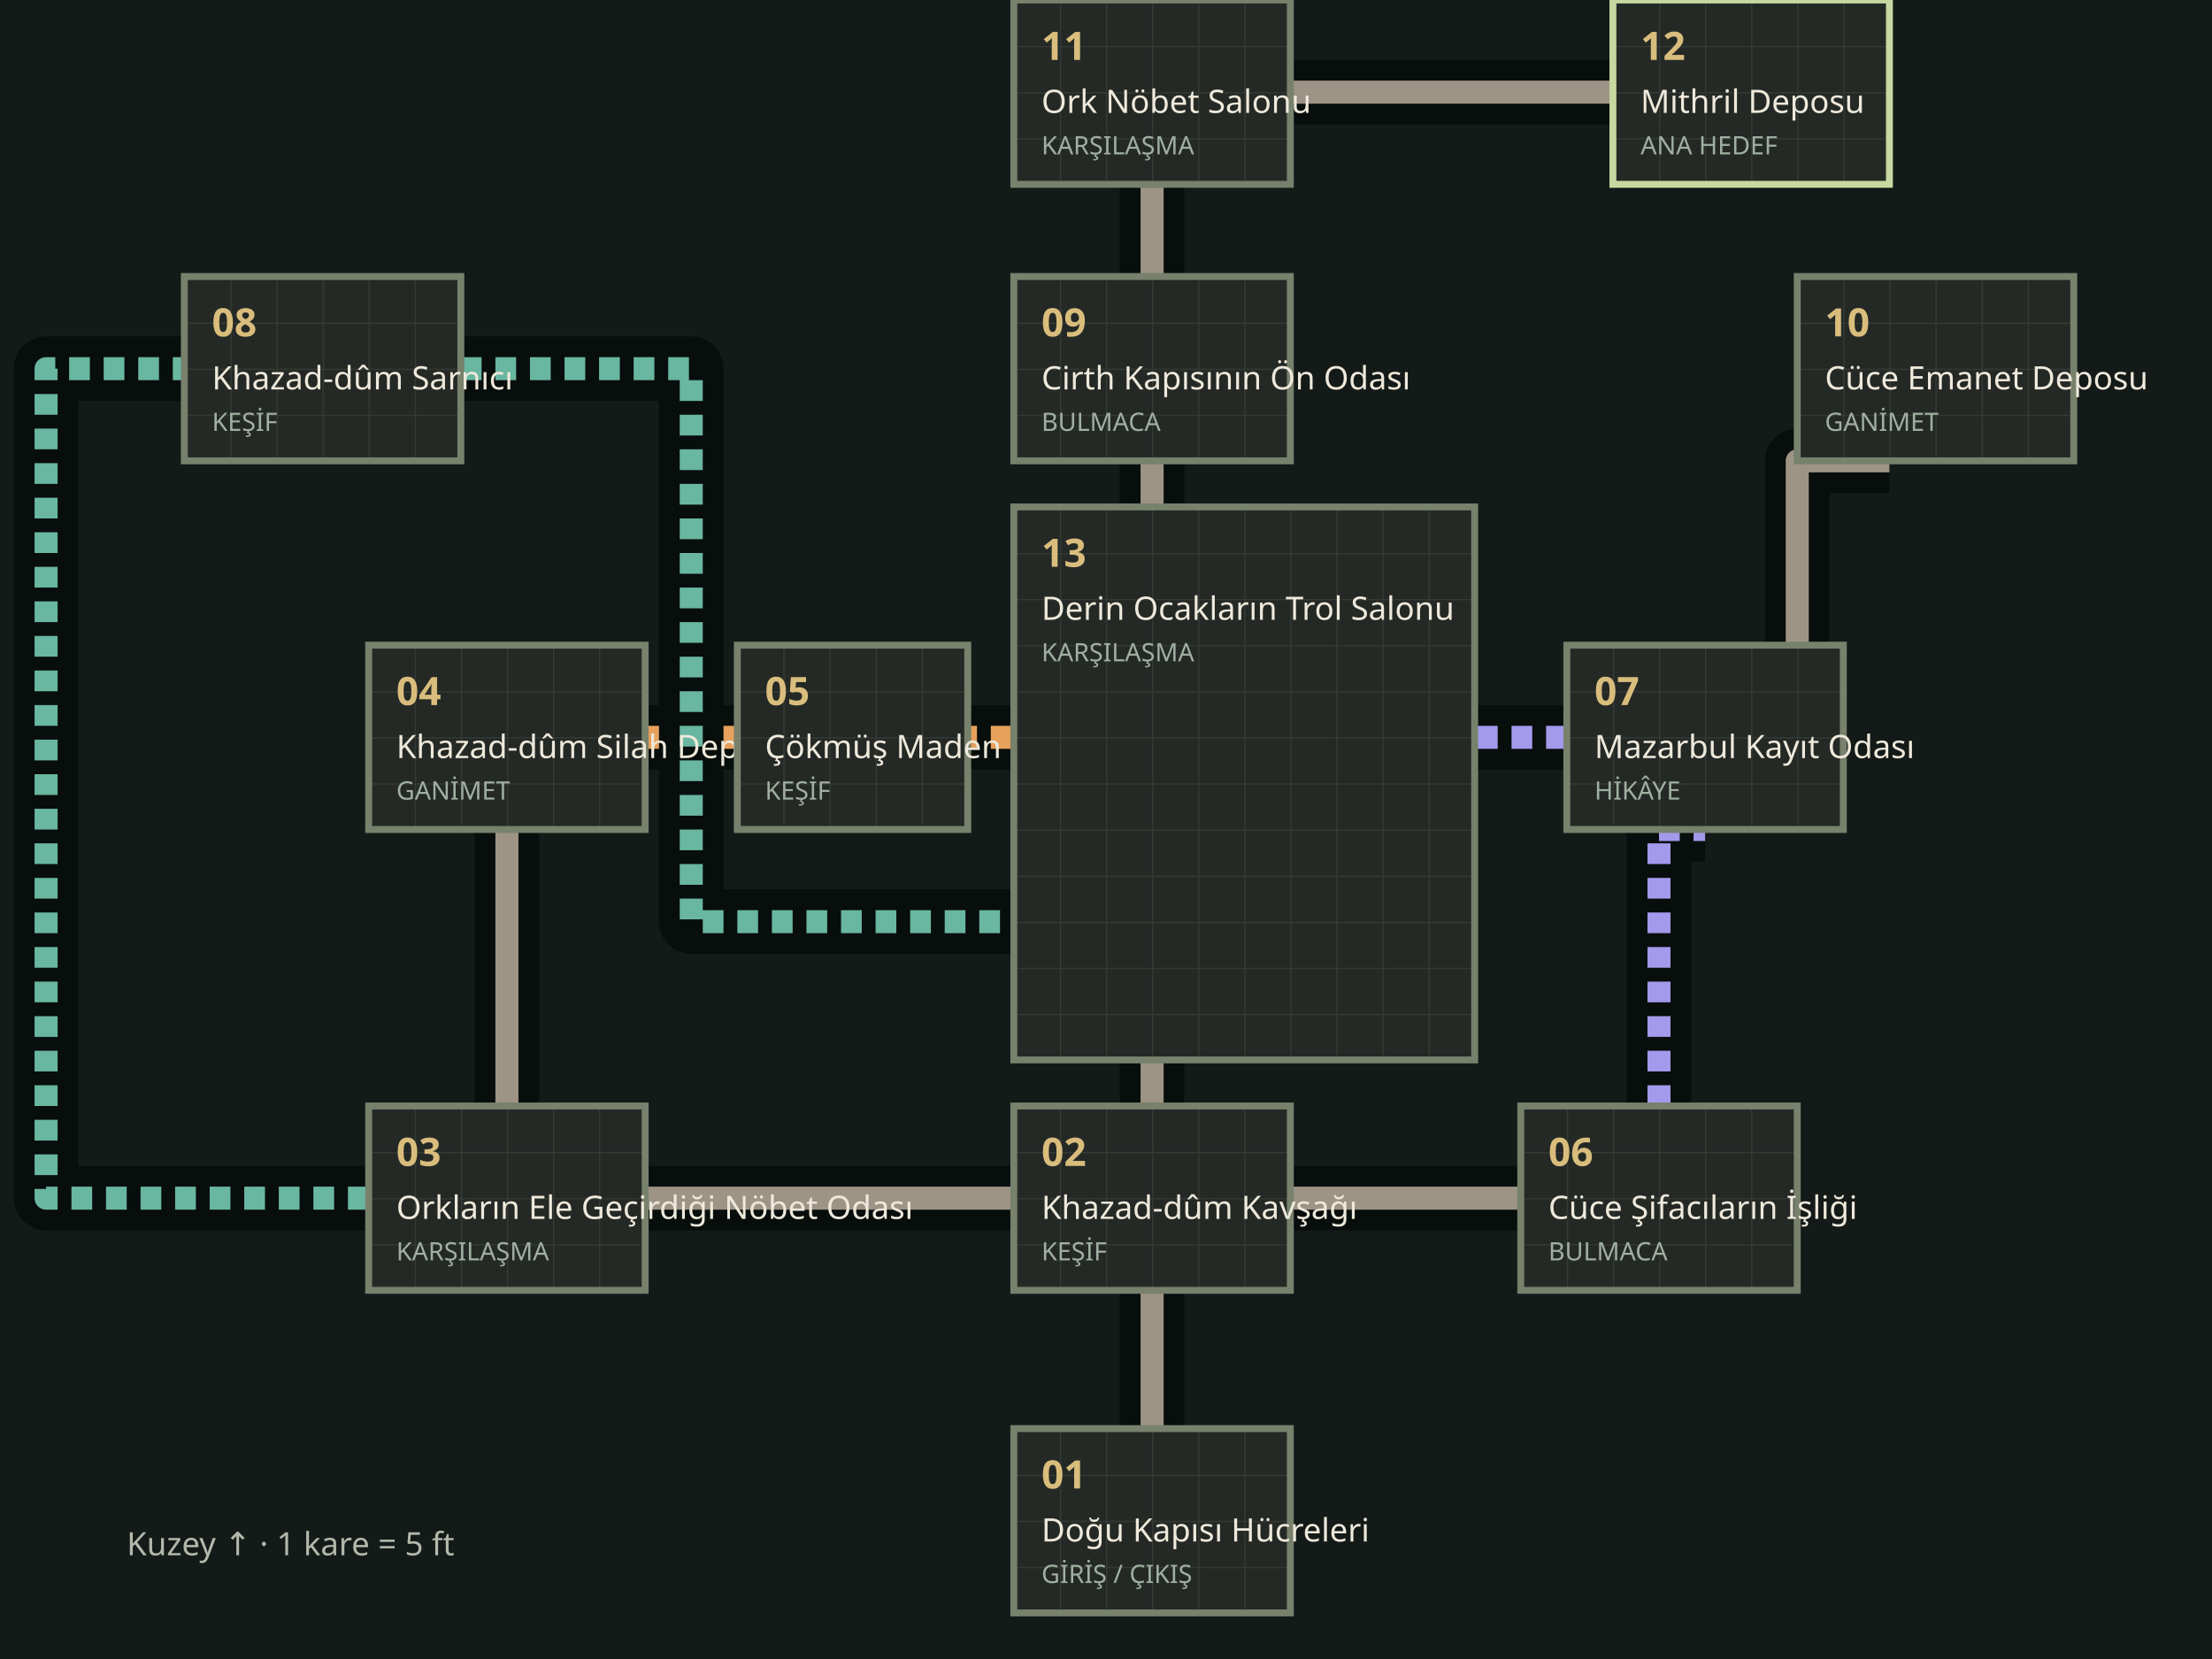
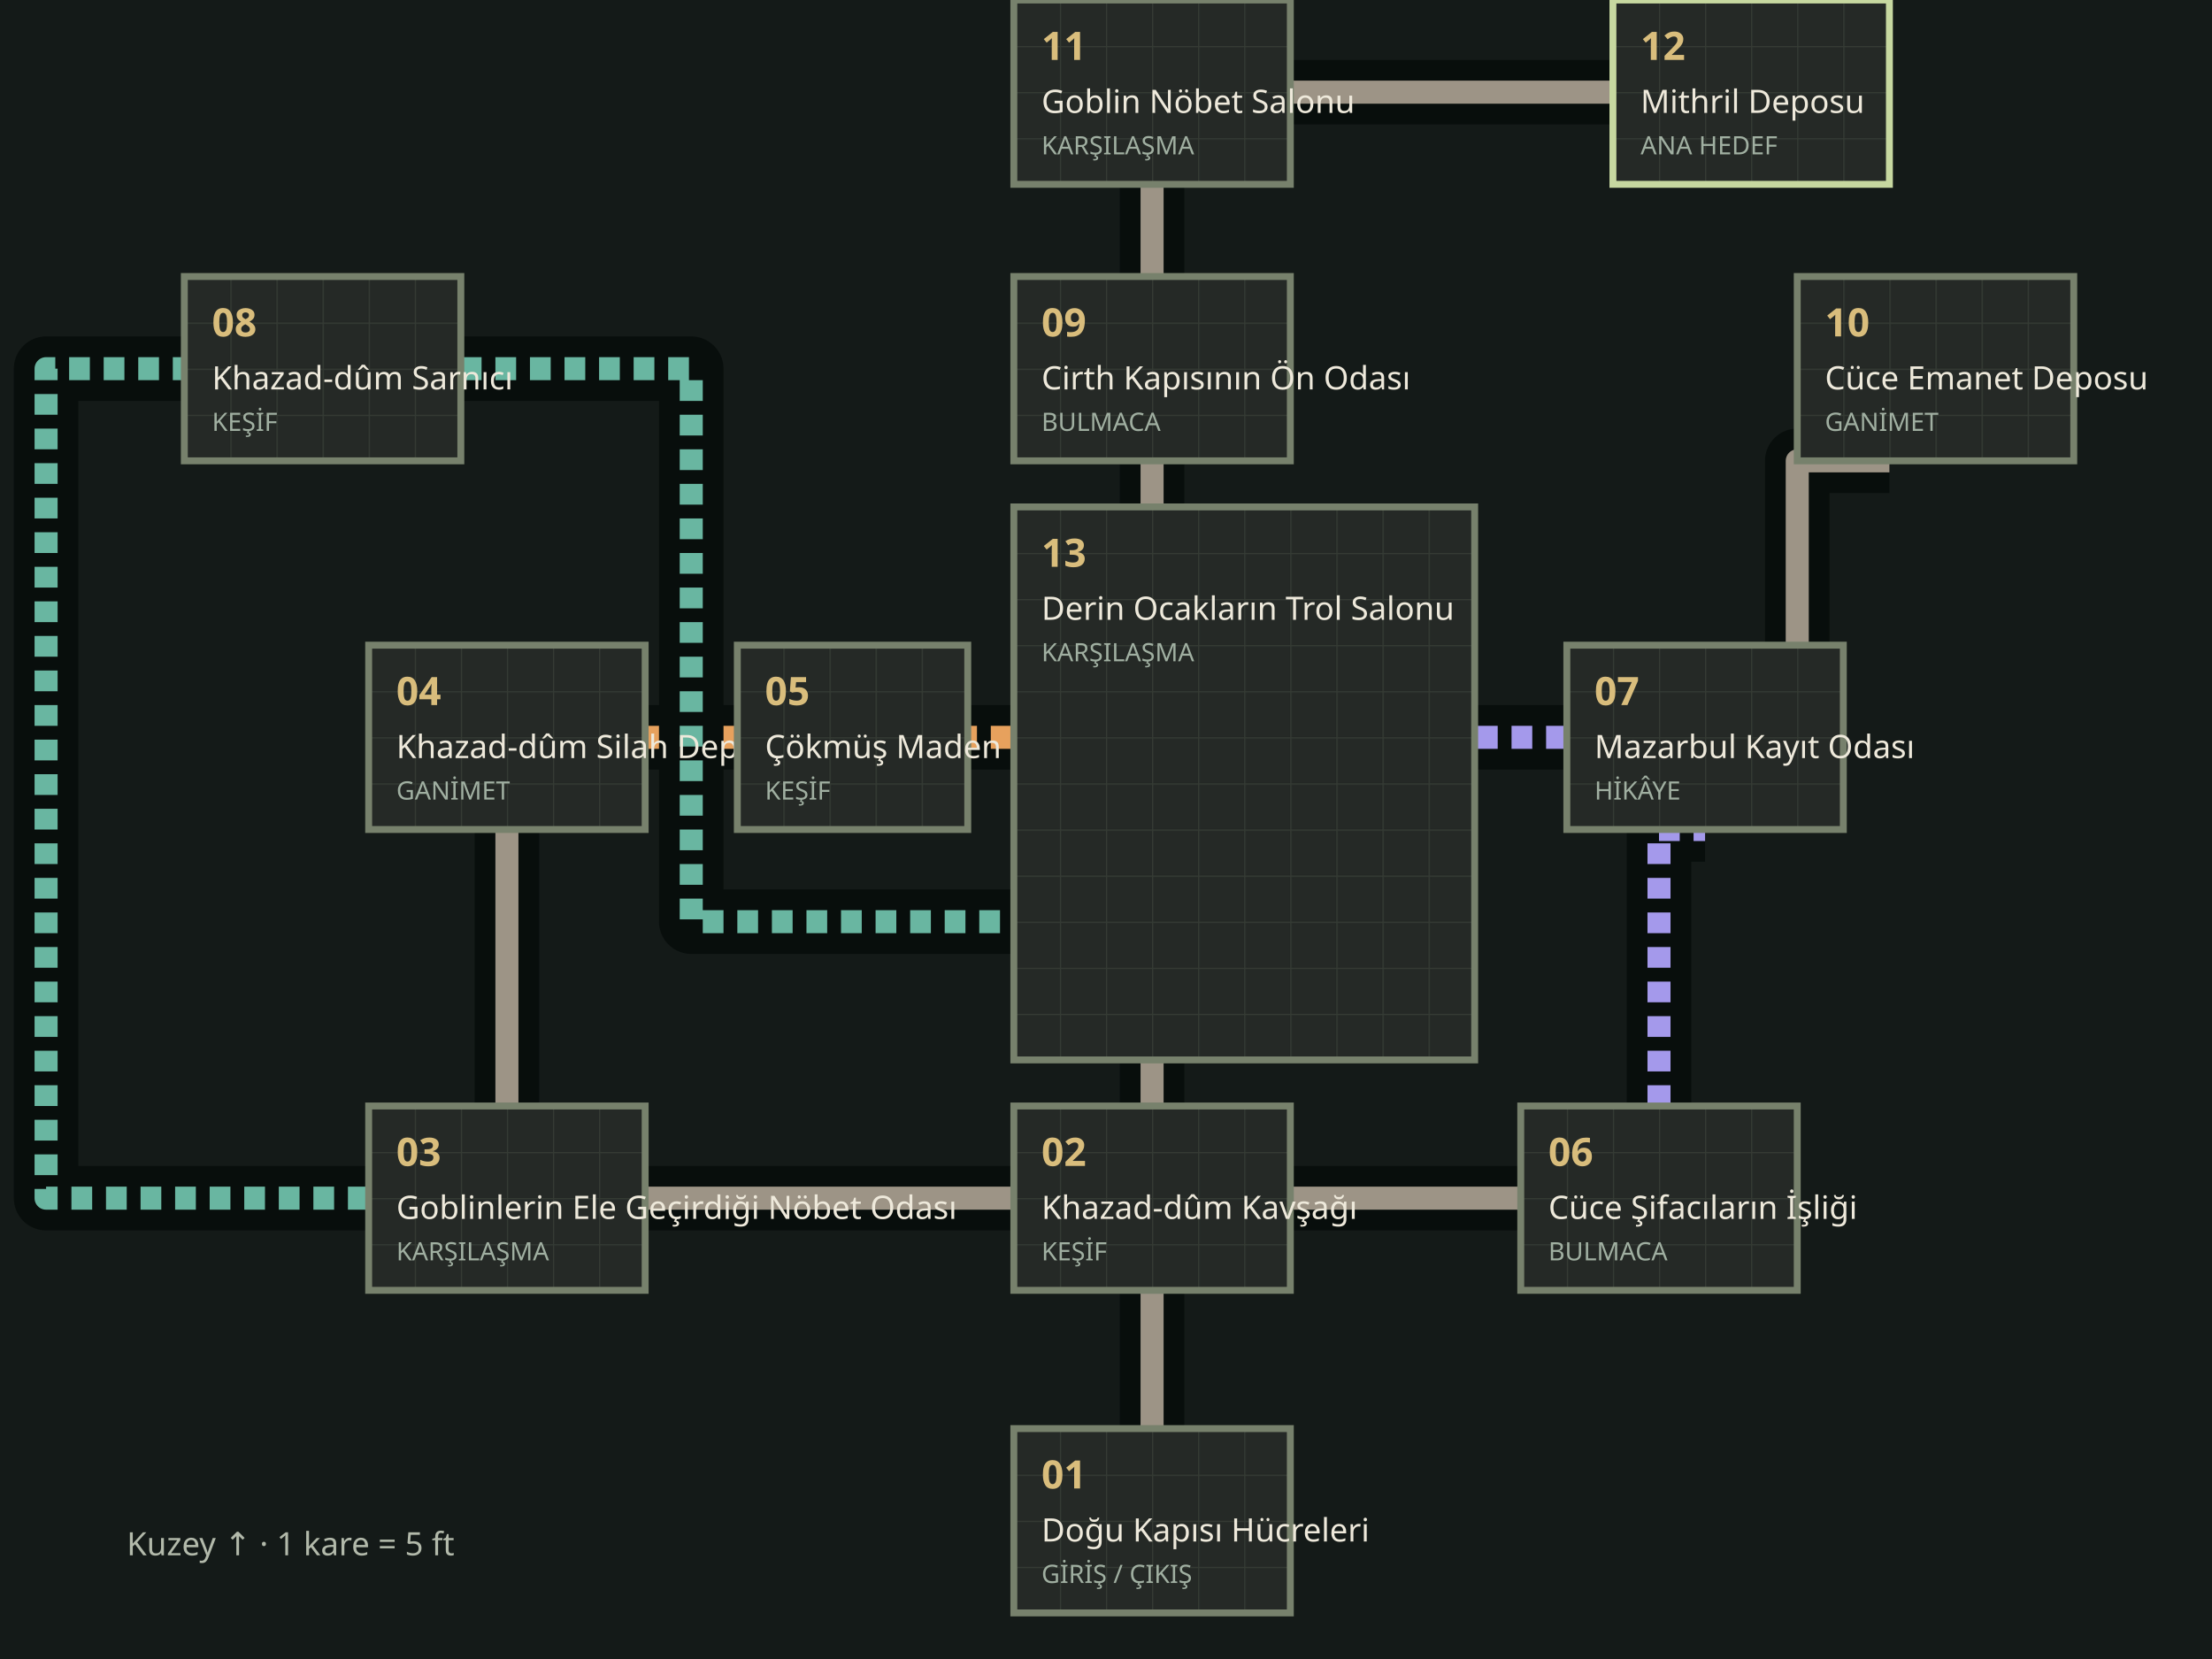
<svg xmlns="http://www.w3.org/2000/svg" viewBox="0 0 960 720" role="img" aria-labelledby="mapTitle mapDesc">
  <defs>
    <pattern id="tiles" width="20" height="20" patternUnits="userSpaceOnUse">
      <rect width="20" height="20" fill="#252926" />
      <path d="M20 0H0V20" fill="none" stroke="#353b34" stroke-width="1" />
    </pattern>
  </defs>
  <rect width="960" height="720" fill="#141a18" />
  <g class="corridor" data-kind="common" data-from="entrance" data-to="hall">
    <polyline points="500,620 500,560" fill="none" stroke="#080e0c" stroke-width="28" stroke-linejoin="round" />
    <polyline points="500,620 500,560" fill="none" stroke="#9d9486" stroke-width="10" stroke-linejoin="round" />
  </g>
  <g class="corridor" data-kind="common" data-from="hall" data-to="barracks">
    <polyline points="440,520 280,520" fill="none" stroke="#080e0c" stroke-width="28" stroke-linejoin="round" />
    <polyline points="440,520 280,520" fill="none" stroke="#9d9486" stroke-width="10" stroke-linejoin="round" />
  </g>
  <g class="corridor" data-kind="common" data-from="hall" data-to="rune_hall">
    <polyline points="560,520 660,520" fill="none" stroke="#080e0c" stroke-width="28" stroke-linejoin="round" />
    <polyline points="560,520 660,520" fill="none" stroke="#9d9486" stroke-width="10" stroke-linejoin="round" />
  </g>
  <g class="corridor" data-kind="common" data-from="hall" data-to="troll_hall">
    <polyline points="500,480 500,460" fill="none" stroke="#080e0c" stroke-width="28" stroke-linejoin="round" />
    <polyline points="500,480 500,460" fill="none" stroke="#9d9486" stroke-width="10" stroke-linejoin="round" />
  </g>
  <g class="corridor" data-kind="common" data-from="barracks" data-to="armory">
    <polyline points="220,480 220,360" fill="none" stroke="#080e0c" stroke-width="28" stroke-linejoin="round" />
    <polyline points="220,480 220,360" fill="none" stroke="#9d9486" stroke-width="10" stroke-linejoin="round" />
  </g>
  <g class="corridor" data-kind="fighter" data-from="armory" data-to="rubble">
    <polyline points="280,320 320,320" fill="none" stroke="#080e0c" stroke-width="28" stroke-linejoin="round" />
    <polyline points="280,320 320,320" fill="none" stroke="#e7a15d" stroke-width="10" stroke-linejoin="round" stroke-dasharray="9 6" />
  </g>
  <g class="corridor" data-kind="fighter" data-from="rubble" data-to="troll_hall">
    <polyline points="380,280 380,320 440,320" fill="none" stroke="#080e0c" stroke-width="28" stroke-linejoin="round" />
    <polyline points="380,280 380,320 440,320" fill="none" stroke="#e7a15d" stroke-width="10" stroke-linejoin="round" stroke-dasharray="9 6" />
  </g>
  <g class="corridor" data-kind="mage" data-from="rune_hall" data-to="archive">
    <polyline points="720,480 720,360 740,360" fill="none" stroke="#080e0c" stroke-width="28" stroke-linejoin="round" />
    <polyline points="720,480 720,360 740,360" fill="none" stroke="#a499eb" stroke-width="10" stroke-linejoin="round" stroke-dasharray="9 6" />
  </g>
  <g class="corridor" data-kind="mage" data-from="archive" data-to="troll_hall">
    <polyline points="680,320 640,320" fill="none" stroke="#080e0c" stroke-width="28" stroke-linejoin="round" />
    <polyline points="680,320 640,320" fill="none" stroke="#a499eb" stroke-width="10" stroke-linejoin="round" stroke-dasharray="9 6" />
  </g>
  <g class="corridor" data-kind="rogue" data-from="barracks" data-to="cistern">
    <polyline points="160,520 20,520 20,160 80,160" fill="none" stroke="#080e0c" stroke-width="28" stroke-linejoin="round" />
    <polyline points="160,520 20,520 20,160 80,160" fill="none" stroke="#69b6a1" stroke-width="10" stroke-linejoin="round" stroke-dasharray="9 6" />
  </g>
  <g class="corridor" data-kind="rogue" data-from="cistern" data-to="troll_hall">
    <polyline points="200,160 300,160 300,400 440,400" fill="none" stroke="#080e0c" stroke-width="28" stroke-linejoin="round" />
    <polyline points="200,160 300,160 300,400 440,400" fill="none" stroke="#69b6a1" stroke-width="10" stroke-linejoin="round" stroke-dasharray="9 6" />
  </g>
  <g class="corridor" data-kind="common" data-from="archive" data-to="cache">
    <polyline points="780,280 780,200 820,200" fill="none" stroke="#080e0c" stroke-width="28" stroke-linejoin="round" />
    <polyline points="780,280 780,200 820,200" fill="none" stroke="#9d9486" stroke-width="10" stroke-linejoin="round" />
  </g>
  <g class="corridor" data-kind="common" data-from="seal_room" data-to="guardian">
    <polyline points="500,120 500,80" fill="none" stroke="#080e0c" stroke-width="28" stroke-linejoin="round" />
    <polyline points="500,120 500,80" fill="none" stroke="#9d9486" stroke-width="10" stroke-linejoin="round" />
  </g>
  <g class="corridor" data-kind="common" data-from="guardian" data-to="vault">
    <polyline points="560,40 700,40" fill="none" stroke="#080e0c" stroke-width="28" stroke-linejoin="round" />
    <polyline points="560,40 700,40" fill="none" stroke="#9d9486" stroke-width="10" stroke-linejoin="round" />
  </g>
  <g class="corridor" data-kind="common" data-from="troll_hall" data-to="seal_room">
    <polyline points="500,220 500,200" fill="none" stroke="#080e0c" stroke-width="28" stroke-linejoin="round" />
    <polyline points="500,220 500,200" fill="none" stroke="#9d9486" stroke-width="10" stroke-linejoin="round" />
  </g>
  <g class="room" data-room="entrance">
    <rect x="440" y="620" width="120" height="80" fill="url(#tiles)" stroke="#77816c" stroke-width="3" />
    <rect class="room-selection" x="444" y="624" width="112" height="72" fill="none" stroke="#e6d8ae" stroke-width="2" opacity="0" />
    <text x="452" y="646" fill="#d9bd7c" font-family="Segoe UI, sans-serif" font-size="17" font-weight="700">01</text>
    <text x="452" y="669" fill="#eee9db" font-family="Segoe UI, sans-serif" font-size="14">Doğu Kapısı Hücreleri</text>
    <text x="452" y="687" fill="#a0afa1" font-family="Segoe UI, sans-serif" font-size="11">GİRİŞ / ÇIKIŞ</text>
  </g>
  <g class="room" data-room="hall">
    <rect x="440" y="480" width="120" height="80" fill="url(#tiles)" stroke="#77816c" stroke-width="3" />
    <rect class="room-selection" x="444" y="484" width="112" height="72" fill="none" stroke="#e6d8ae" stroke-width="2" opacity="0" />
    <text x="452" y="506" fill="#d9bd7c" font-family="Segoe UI, sans-serif" font-size="17" font-weight="700">02</text>
    <text x="452" y="529" fill="#eee9db" font-family="Segoe UI, sans-serif" font-size="14">Khazad-dûm Kavşağı</text>
    <text x="452" y="547" fill="#a0afa1" font-family="Segoe UI, sans-serif" font-size="11">KEŞİF</text>
  </g>
  <g class="room" data-room="barracks">
    <rect x="160" y="480" width="120" height="80" fill="url(#tiles)" stroke="#77816c" stroke-width="3" />
    <rect class="room-selection" x="164" y="484" width="112" height="72" fill="none" stroke="#e6d8ae" stroke-width="2" opacity="0" />
    <text x="172" y="506" fill="#d9bd7c" font-family="Segoe UI, sans-serif" font-size="17" font-weight="700">03</text>
-     <text x="172" y="529" fill="#eee9db" font-family="Segoe UI, sans-serif" font-size="14">Orkların Ele Geçirdiği Nöbet Odası</text>
+     <text x="172" y="529" fill="#eee9db" font-family="Segoe UI, sans-serif" font-size="14">Goblinlerin Ele Geçirdiği Nöbet Odası</text>
    <text x="172" y="547" fill="#a0afa1" font-family="Segoe UI, sans-serif" font-size="11">KARŞILAŞMA</text>
  </g>
  <g class="room" data-room="armory">
    <rect x="160" y="280" width="120" height="80" fill="url(#tiles)" stroke="#77816c" stroke-width="3" />
    <rect class="room-selection" x="164" y="284" width="112" height="72" fill="none" stroke="#e6d8ae" stroke-width="2" opacity="0" />
    <text x="172" y="306" fill="#d9bd7c" font-family="Segoe UI, sans-serif" font-size="17" font-weight="700">04</text>
    <text x="172" y="329" fill="#eee9db" font-family="Segoe UI, sans-serif" font-size="14">Khazad-dûm Silah Deposu</text>
    <text x="172" y="347" fill="#a0afa1" font-family="Segoe UI, sans-serif" font-size="11">GANİMET</text>
  </g>
  <g class="room" data-room="rubble">
    <rect x="320" y="280" width="100" height="80" fill="url(#tiles)" stroke="#77816c" stroke-width="3" />
    <rect class="room-selection" x="324" y="284" width="92" height="72" fill="none" stroke="#e6d8ae" stroke-width="2" opacity="0" />
    <text x="332" y="306" fill="#d9bd7c" font-family="Segoe UI, sans-serif" font-size="17" font-weight="700">05</text>
    <text x="332" y="329" fill="#eee9db" font-family="Segoe UI, sans-serif" font-size="14">Çökmüş Maden Geçidi</text>
    <text x="332" y="347" fill="#a0afa1" font-family="Segoe UI, sans-serif" font-size="11">KEŞİF</text>
  </g>
  <g class="room" data-room="rune_hall">
    <rect x="660" y="480" width="120" height="80" fill="url(#tiles)" stroke="#77816c" stroke-width="3" />
    <rect class="room-selection" x="664" y="484" width="112" height="72" fill="none" stroke="#e6d8ae" stroke-width="2" opacity="0" />
    <text x="672" y="506" fill="#d9bd7c" font-family="Segoe UI, sans-serif" font-size="17" font-weight="700">06</text>
    <text x="672" y="529" fill="#eee9db" font-family="Segoe UI, sans-serif" font-size="14">Cüce Şifacıların İşliği</text>
    <text x="672" y="547" fill="#a0afa1" font-family="Segoe UI, sans-serif" font-size="11">BULMACA</text>
  </g>
  <g class="room" data-room="archive">
    <rect x="680" y="280" width="120" height="80" fill="url(#tiles)" stroke="#77816c" stroke-width="3" />
    <rect class="room-selection" x="684" y="284" width="112" height="72" fill="none" stroke="#e6d8ae" stroke-width="2" opacity="0" />
    <text x="692" y="306" fill="#d9bd7c" font-family="Segoe UI, sans-serif" font-size="17" font-weight="700">07</text>
    <text x="692" y="329" fill="#eee9db" font-family="Segoe UI, sans-serif" font-size="14">Mazarbul Kayıt Odası</text>
    <text x="692" y="347" fill="#a0afa1" font-family="Segoe UI, sans-serif" font-size="11">HİKÂYE</text>
  </g>
  <g class="room" data-room="cistern">
    <rect x="80" y="120" width="120" height="80" fill="url(#tiles)" stroke="#77816c" stroke-width="3" />
    <rect class="room-selection" x="84" y="124" width="112" height="72" fill="none" stroke="#e6d8ae" stroke-width="2" opacity="0" />
    <text x="92" y="146" fill="#d9bd7c" font-family="Segoe UI, sans-serif" font-size="17" font-weight="700">08</text>
    <text x="92" y="169" fill="#eee9db" font-family="Segoe UI, sans-serif" font-size="14">Khazad-dûm Sarnıcı</text>
    <text x="92" y="187" fill="#a0afa1" font-family="Segoe UI, sans-serif" font-size="11">KEŞİF</text>
  </g>
  <g class="room" data-room="seal_room">
    <rect x="440" y="120" width="120" height="80" fill="url(#tiles)" stroke="#77816c" stroke-width="3" />
    <rect class="room-selection" x="444" y="124" width="112" height="72" fill="none" stroke="#e6d8ae" stroke-width="2" opacity="0" />
    <text x="452" y="146" fill="#d9bd7c" font-family="Segoe UI, sans-serif" font-size="17" font-weight="700">09</text>
    <text x="452" y="169" fill="#eee9db" font-family="Segoe UI, sans-serif" font-size="14">Cirth Kapısının Ön Odası</text>
    <text x="452" y="187" fill="#a0afa1" font-family="Segoe UI, sans-serif" font-size="11">BULMACA</text>
  </g>
  <g class="room" data-room="cache">
    <rect x="780" y="120" width="120" height="80" fill="url(#tiles)" stroke="#77816c" stroke-width="3" />
    <rect class="room-selection" x="784" y="124" width="112" height="72" fill="none" stroke="#e6d8ae" stroke-width="2" opacity="0" />
    <text x="792" y="146" fill="#d9bd7c" font-family="Segoe UI, sans-serif" font-size="17" font-weight="700">10</text>
    <text x="792" y="169" fill="#eee9db" font-family="Segoe UI, sans-serif" font-size="14">Cüce Emanet Deposu</text>
    <text x="792" y="187" fill="#a0afa1" font-family="Segoe UI, sans-serif" font-size="11">GANİMET</text>
  </g>
  <g class="room" data-room="guardian">
    <rect x="440" y="0" width="120" height="80" fill="url(#tiles)" stroke="#77816c" stroke-width="3" />
    <rect class="room-selection" x="444" y="4" width="112" height="72" fill="none" stroke="#e6d8ae" stroke-width="2" opacity="0" />
    <text x="452" y="26" fill="#d9bd7c" font-family="Segoe UI, sans-serif" font-size="17" font-weight="700">11</text>
-     <text x="452" y="49" fill="#eee9db" font-family="Segoe UI, sans-serif" font-size="14">Ork Nöbet Salonu</text>
+     <text x="452" y="49" fill="#eee9db" font-family="Segoe UI, sans-serif" font-size="14">Goblin Nöbet Salonu</text>
    <text x="452" y="67" fill="#a0afa1" font-family="Segoe UI, sans-serif" font-size="11">KARŞILAŞMA</text>
  </g>
  <g class="room" data-room="vault">
    <rect x="700" y="0" width="120" height="80" fill="url(#tiles)" stroke="#c7d8a0" stroke-width="3" />
    <rect class="room-selection" x="704" y="4" width="112" height="72" fill="none" stroke="#e6d8ae" stroke-width="2" opacity="0" />
    <text x="712" y="26" fill="#d9bd7c" font-family="Segoe UI, sans-serif" font-size="17" font-weight="700">12</text>
    <text x="712" y="49" fill="#eee9db" font-family="Segoe UI, sans-serif" font-size="14">Mithril Deposu</text>
    <text x="712" y="67" fill="#a0afa1" font-family="Segoe UI, sans-serif" font-size="11">ANA HEDEF</text>
  </g>
  <g class="room" data-room="troll_hall">
    <rect x="440" y="220" width="200" height="240" fill="url(#tiles)" stroke="#77816c" stroke-width="3" />
    <rect class="room-selection" x="444" y="224" width="192" height="232" fill="none" stroke="#e6d8ae" stroke-width="2" opacity="0" />
    <text x="452" y="246" fill="#d9bd7c" font-family="Segoe UI, sans-serif" font-size="17" font-weight="700">13</text>
    <text x="452" y="269" fill="#eee9db" font-family="Segoe UI, sans-serif" font-size="14">Derin Ocakların Trol Salonu</text>
    <text x="452" y="287" fill="#a0afa1" font-family="Segoe UI, sans-serif" font-size="11">KARŞILAŞMA</text>
  </g>
  <text x="55" y="675" fill="#b2b9aa" font-family="Segoe UI, sans-serif" font-size="14">Kuzey ↑ · 1 kare = 5 ft</text>
</svg>
